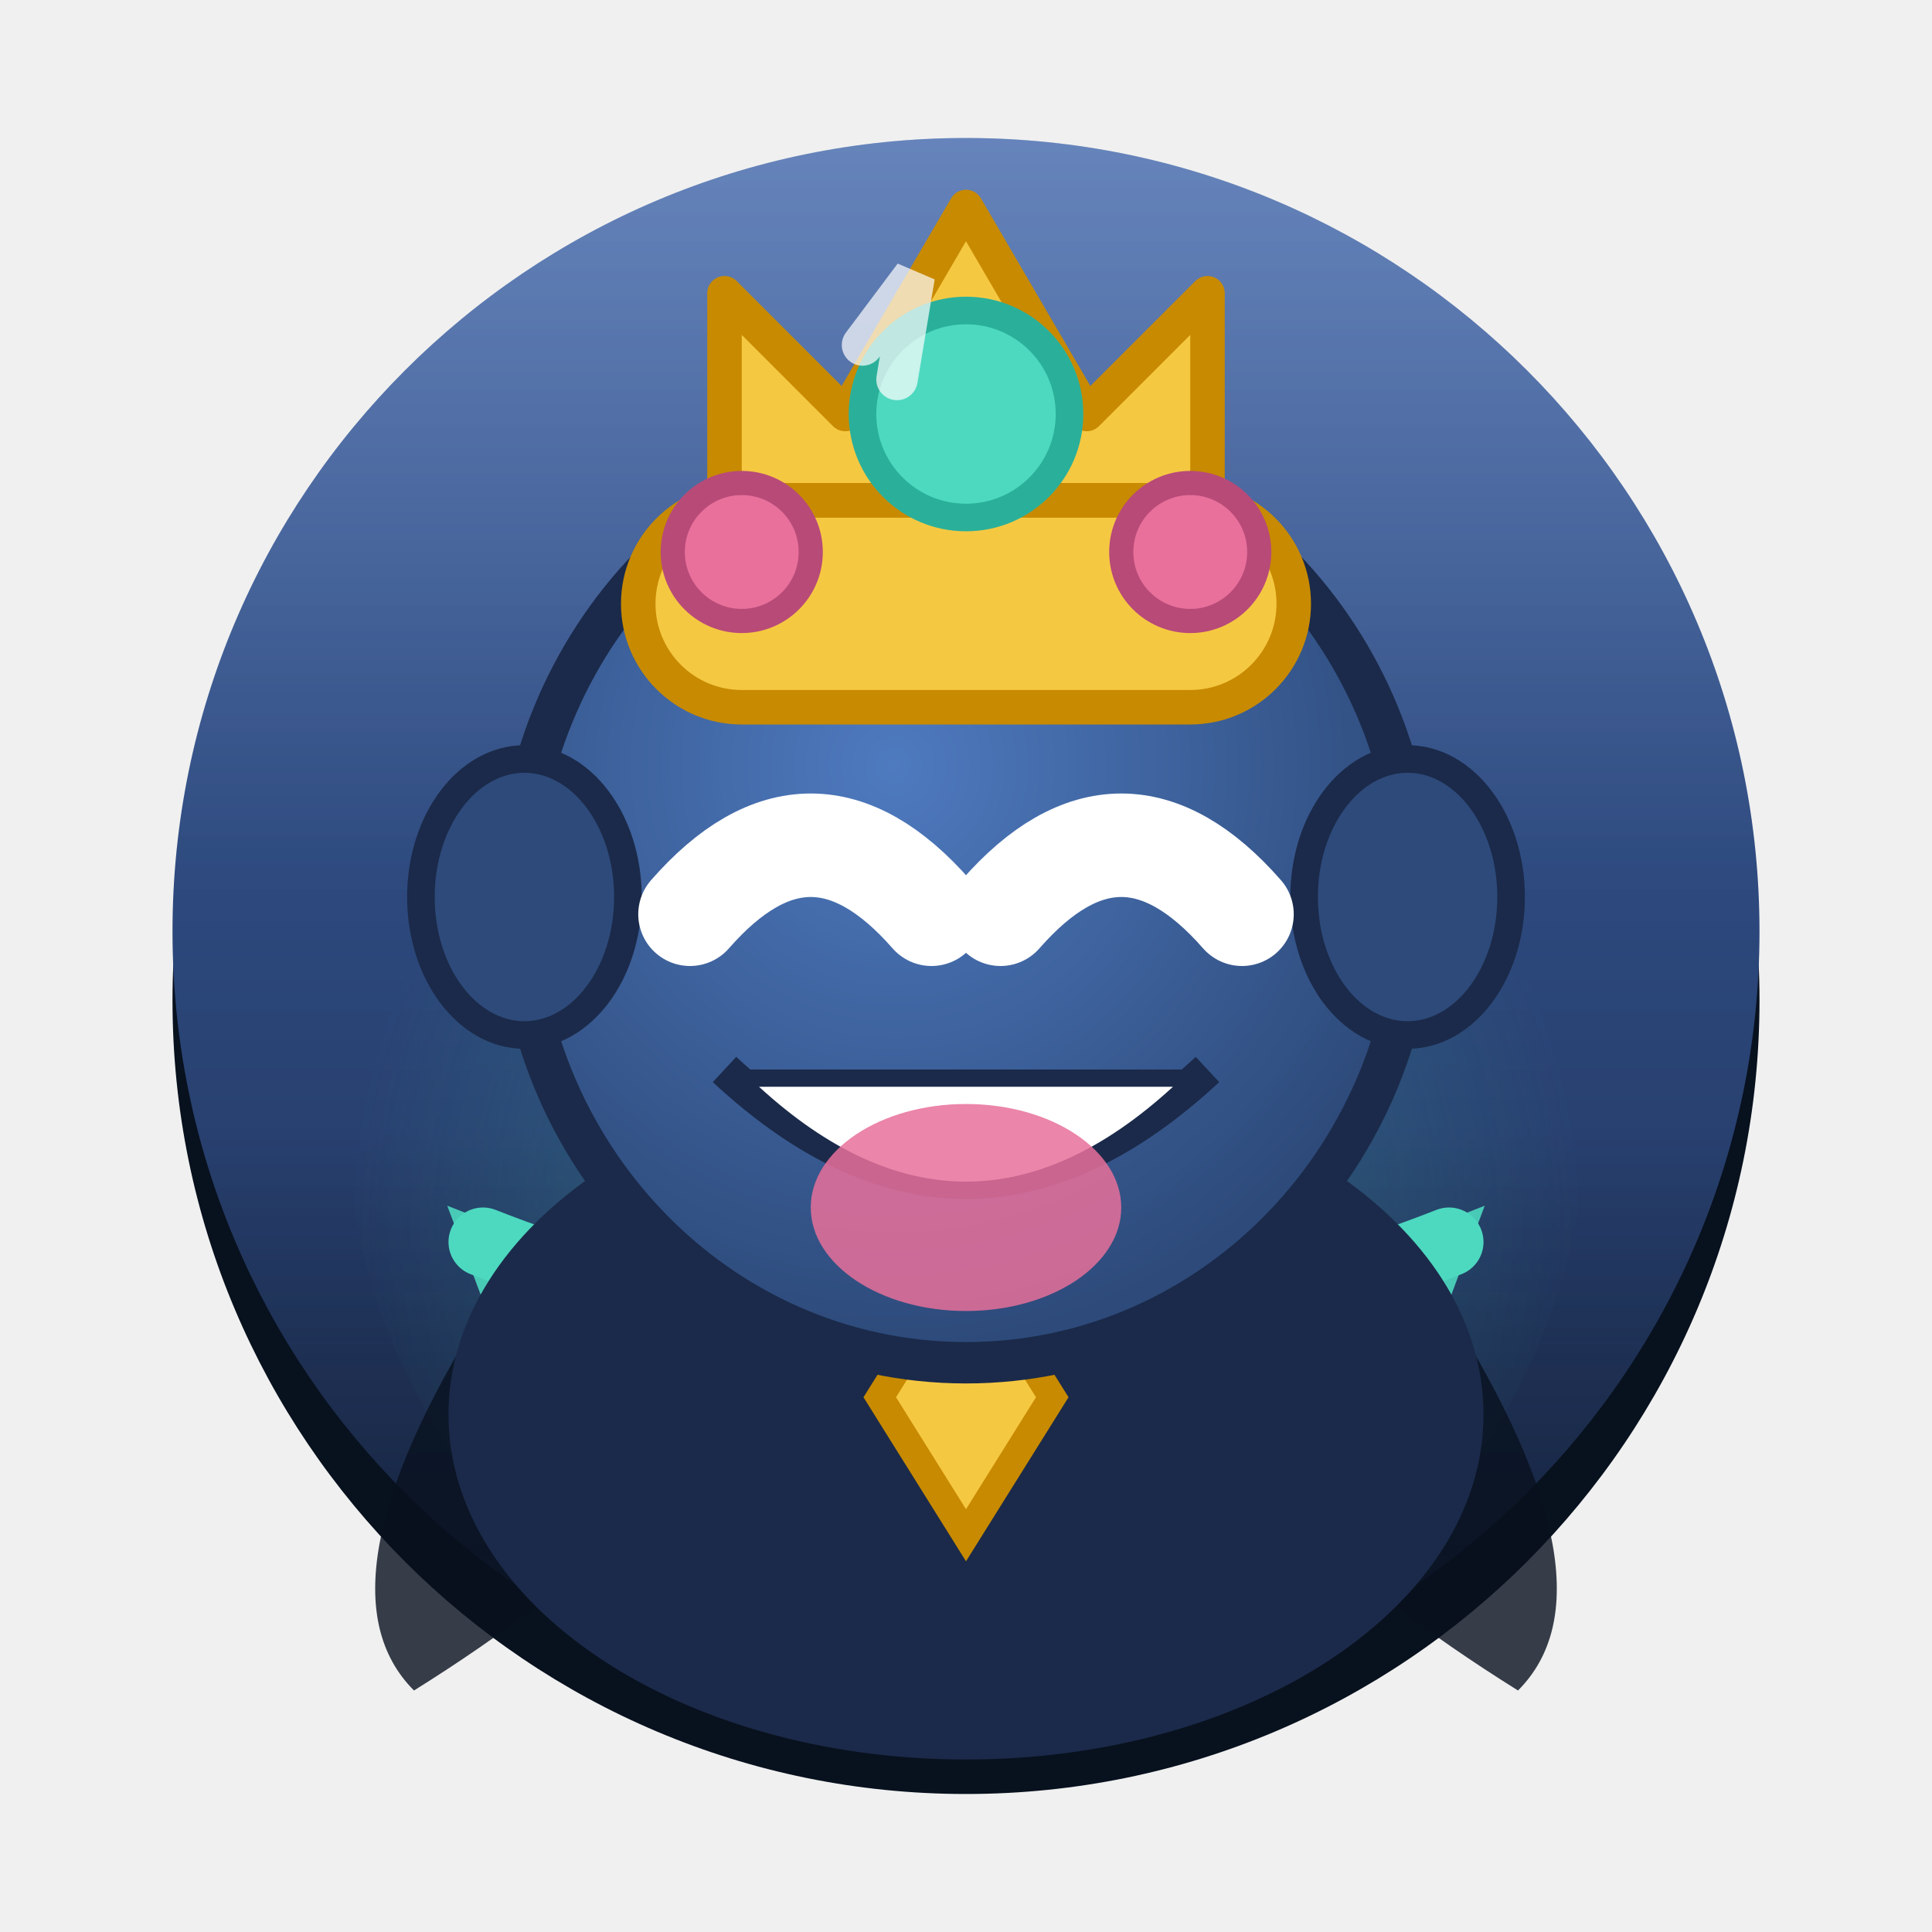
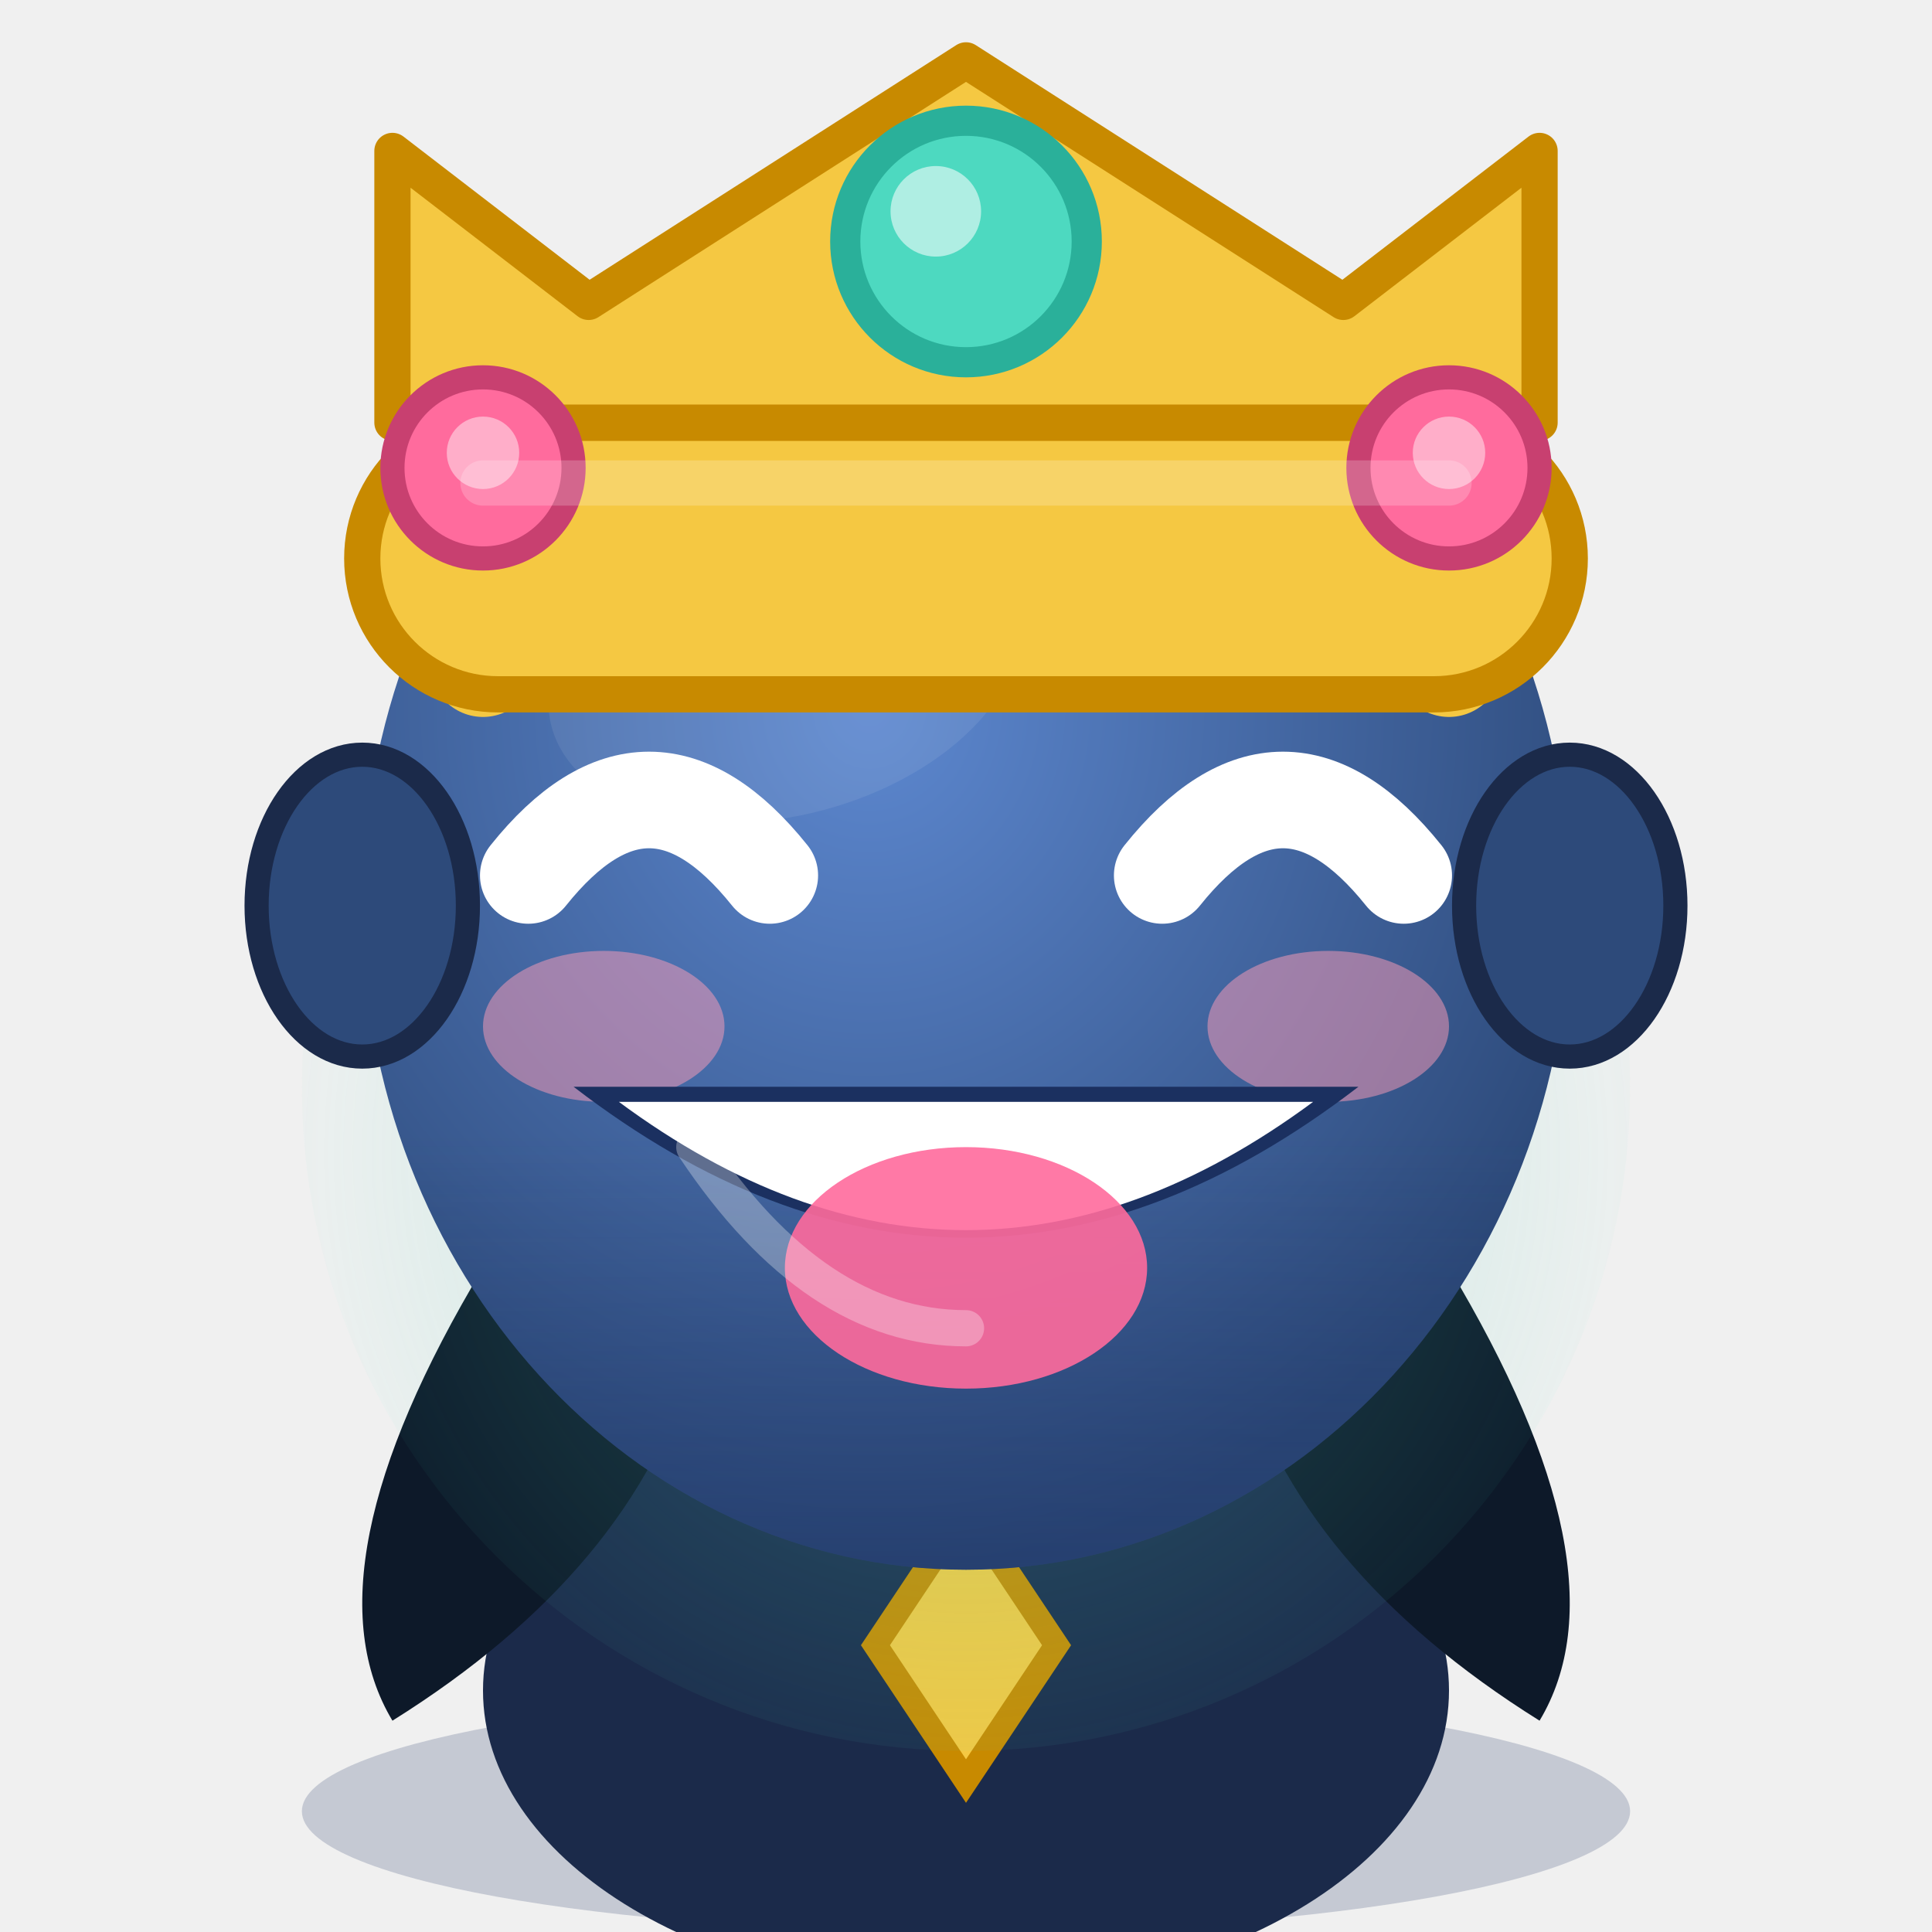
- <svg xmlns="http://www.w3.org/2000/svg" viewBox="0 0 56 56" fill="none">
+ <svg xmlns="http://www.w3.org/2000/svg" viewBox="0 0 64 64" fill="none">
  <defs>
-     <linearGradient id="bg" x1="28" y1="4" x2="28" y2="52" gradientUnits="userSpaceOnUse">
-       <stop offset="0%" stop-color="#3B62A8" />
-       <stop offset="100%" stop-color="#1B2A4A" />
-     </linearGradient>
-     <linearGradient id="inner-shadow" x1="28" y1="4" x2="28" y2="52" gradientUnits="userSpaceOnUse">
-       <stop offset="60%" stop-color="transparent" />
-       <stop offset="100%" stop-color="#08111E" stop-opacity="0.5" />
-     </linearGradient>
-     <linearGradient id="highlight" x1="28" y1="4" x2="28" y2="26" gradientUnits="userSpaceOnUse">
-       <stop offset="0%" stop-color="white" stop-opacity="0.22" />
-       <stop offset="100%" stop-color="white" stop-opacity="0" />
-     </linearGradient>
-     <radialGradient id="face-g" cx="42%" cy="36%" r="62%">
-       <stop offset="0%" stop-color="#4E7ABF" />
+     <radialGradient id="face-g" cx="42%" cy="35%" r="65%">
+       <stop offset="0%" stop-color="#5D88D0" />
      <stop offset="100%" stop-color="#2D4A7A" />
    </radialGradient>
-     <radialGradient id="teal-glow" cx="50%" cy="60%" r="50%">
+     <radialGradient id="glow" cx="50%" cy="55%" r="55%">
      <stop offset="0%" stop-color="#4DD9C0" stop-opacity="0.3" />
      <stop offset="100%" stop-color="#4DD9C0" stop-opacity="0" />
    </radialGradient>
+     <linearGradient id="face-shadow" x1="32" y1="10" x2="32" y2="56" gradientUnits="userSpaceOnUse">
+       <stop offset="60%" stop-color="#1B3060" stop-opacity="0" />
+       <stop offset="100%" stop-color="#1B3060" stop-opacity="0.5" />
+     </linearGradient>
  </defs>
-   <circle cx="28" cy="29" r="23" fill="#08111E" />
-   <circle cx="28" cy="27" r="23" fill="url(#bg)" />
-   <circle cx="28" cy="27" r="23" fill="url(#inner-shadow)" />
-   <circle cx="28" cy="27" r="23" fill="url(#highlight)" />
-   <circle cx="28" cy="32" r="18" fill="url(#teal-glow)" />
-   <path d="M14 38 Q9 46 12 49 Q20 44 22 39" fill="#08111E" fill-opacity="0.8" />
-   <path d="M42 38 Q47 46 44 49 Q36 44 34 39" fill="#08111E" fill-opacity="0.8" />
-   <path d="M14 36 Q28 41.5 42 36 L40.5 40 Q28 45.5 15.5 40 Z" fill="#1B2A4A" stroke="#4DD9C0" stroke-width="1.2" stroke-opacity="0.9" />
-   <path d="M14 36 Q28 41.5 42 36" fill="none" stroke="#4DD9C0" stroke-width="2" stroke-linecap="round" />
-   <ellipse cx="28" cy="41" rx="15" ry="10" fill="#1B2A4A" />
-   <path d="M28 36.5 L30.5 40.5 L28 44.5 L25.5 40.5 Z" fill="#F5C842" stroke="#C88A00" stroke-width="0.8" />
-   <ellipse cx="28" cy="26" rx="13" ry="13.5" fill="url(#face-g)" stroke="#1B2A4A" stroke-width="1.2" />
-   <ellipse cx="15.2" cy="26" rx="3" ry="4" fill="#2D4A7A" stroke="#1B2A4A" stroke-width="0.8" />
-   <ellipse cx="40.8" cy="26" rx="3" ry="4" fill="#2D4A7A" stroke="#1B2A4A" stroke-width="0.8" />
-   <path d="M20 26.5 Q23.5 22.5 27 26.5" stroke="white" stroke-width="3" fill="none" stroke-linecap="round" />
-   <path d="M29 26.5 Q32.5 22.5 36 26.5" stroke="white" stroke-width="3" fill="none" stroke-linecap="round" />
-   <path d="M21 31 Q28 37.5 35 31" fill="#1B2A4A" stroke="#1B2A4A" stroke-width="1" />
-   <path d="M22 31.5 Q28 37 34 31.5" fill="white" />
-   <ellipse cx="28" cy="35" rx="4.5" ry="3" fill="#E8709A" fill-opacity="0.85" />
-   <rect x="18.5" y="14.5" width="19" height="6" rx="3" fill="#F5C842" stroke="#C88A00" stroke-width="1" />
-   <path d="M21 14.5 L21 8.5 L24.5 12 L28 6 L31.5 12 L35 8.5 L35 14.5 Z" fill="#F5C842" stroke="#C88A00" stroke-width="1" stroke-linejoin="round" />
-   <circle cx="28" cy="12" r="3" fill="#4DD9C0" stroke="#2AB09A" stroke-width="0.8" />
-   <circle cx="21.5" cy="16" r="2" fill="#E8709A" stroke="#B84A78" stroke-width="0.7" />
-   <circle cx="34.5" cy="16" r="2" fill="#E8709A" stroke="#B84A78" stroke-width="0.7" />
-   <path d="M25 10 L26.5 8 L26 11" fill="none" stroke="white" stroke-width="1.2" stroke-linecap="round" stroke-opacity="0.7" />
+   <ellipse cx="32" cy="60" rx="22" ry="4" fill="#1B3060" fill-opacity="0.2" />
+   <ellipse cx="32" cy="56" rx="16" ry="10" fill="#1B2A4A" />
+   <path d="M32 50 L35 54.5 L32 59 L29 54.5 Z" fill="#F5C842" stroke="#C88A00" stroke-width="0.8" />
+   <path d="M16 42 Q10 52 13 57 Q21 52 23 45" fill="#0D1929" />
+   <path d="M48 42 Q54 52 51 57 Q43 52 41 45" fill="#0D1929" />
+   <path d="M16 40 Q32 47 48 40 L46 44.5 Q32 51.5 18 44.5 Z" fill="#1B2A4A" stroke="#4DD9C0" stroke-width="1.2" stroke-opacity="0.9" />
+   <path d="M16 40 Q32 47 48 40" fill="none" stroke="#4DD9C0" stroke-width="2.5" stroke-linecap="round" />
+   <ellipse cx="32" cy="36" rx="22" ry="22" fill="url(#glow)" />
+   <ellipse cx="32" cy="30" rx="20" ry="22" fill="url(#face-g)" />
+   <ellipse cx="32" cy="30" rx="20" ry="22" fill="url(#face-shadow)" />
+   <ellipse cx="26" cy="22" rx="8" ry="5" fill="white" fill-opacity="0.08" transform="rotate(-15 26 22)" />
+   <ellipse cx="12" cy="30" rx="3.5" ry="5" fill="#2D4A7A" stroke="#1B2A4A" stroke-width="0.8" />
+   <ellipse cx="52" cy="30" rx="3.5" ry="5" fill="#2D4A7A" stroke="#1B2A4A" stroke-width="0.8" />
+   <path d="M16 22 Q22 18 27 21" stroke="#F5C842" stroke-width="3.5" fill="none" stroke-linecap="round" />
+   <path d="M37 21 Q42 18 48 22" stroke="#F5C842" stroke-width="3.5" fill="none" stroke-linecap="round" />
+   <path d="M17.5 29 Q21.5 24 25.5 29" stroke="white" stroke-width="3.2" fill="none" stroke-linecap="round" />
+   <path d="M38.5 29 Q42.5 24 46.5 29" stroke="white" stroke-width="3.2" fill="none" stroke-linecap="round" />
+   <ellipse cx="20" cy="34" rx="4" ry="2.5" fill="#FF9FB8" fill-opacity="0.5" />
+   <ellipse cx="44" cy="34" rx="4" ry="2.5" fill="#FF9FB8" fill-opacity="0.5" />
+   <path d="M19 36 Q32 46 45 36" fill="#1B3060" />
+   <path d="M20.5 36.5 Q32 45 43.5 36.5" fill="white" />
+   <ellipse cx="32" cy="42" rx="6" ry="4" fill="#FF6B9D" fill-opacity="0.9" />
+   <path d="M23 38 Q27 44 32 44" stroke="white" stroke-width="1.2" fill="none" stroke-linecap="round" stroke-opacity="0.3" />
+   <path d="M13 15 L13 6 L19.5 11 L32 3 L44.5 11 L51 6 L51 15 Z" fill="#9A6800" fill-opacity="0.3" transform="translate(0 3)" />
+   <rect x="12" y="14" width="40" height="9" rx="4.5" fill="#F5C842" stroke="#C88A00" stroke-width="1.2" />
+   <path d="M13 14 L13 5 L19.5 10 L32 2 L44.5 10 L51 5 L51 14 Z" fill="#F5C842" stroke="#C88A00" stroke-width="1.2" stroke-linejoin="round" />
+   <circle cx="32" cy="8" r="4" fill="#4DD9C0" stroke="#2AB09A" stroke-width="1" />
+   <circle cx="31" cy="7" r="1.5" fill="white" fill-opacity="0.55" />
+   <circle cx="16" cy="15.5" r="3" fill="#FF6B9D" stroke="#C84070" stroke-width="0.8" />
+   <circle cx="48" cy="15.5" r="3" fill="#FF6B9D" stroke="#C84070" stroke-width="0.8" />
+   <circle cx="16" cy="15" r="1.2" fill="white" fill-opacity="0.45" />
+   <circle cx="48" cy="15" r="1.2" fill="white" fill-opacity="0.45" />
+   <path d="M16 16 L48 16" stroke="white" stroke-width="1.5" stroke-linecap="round" stroke-opacity="0.2" />
</svg>
